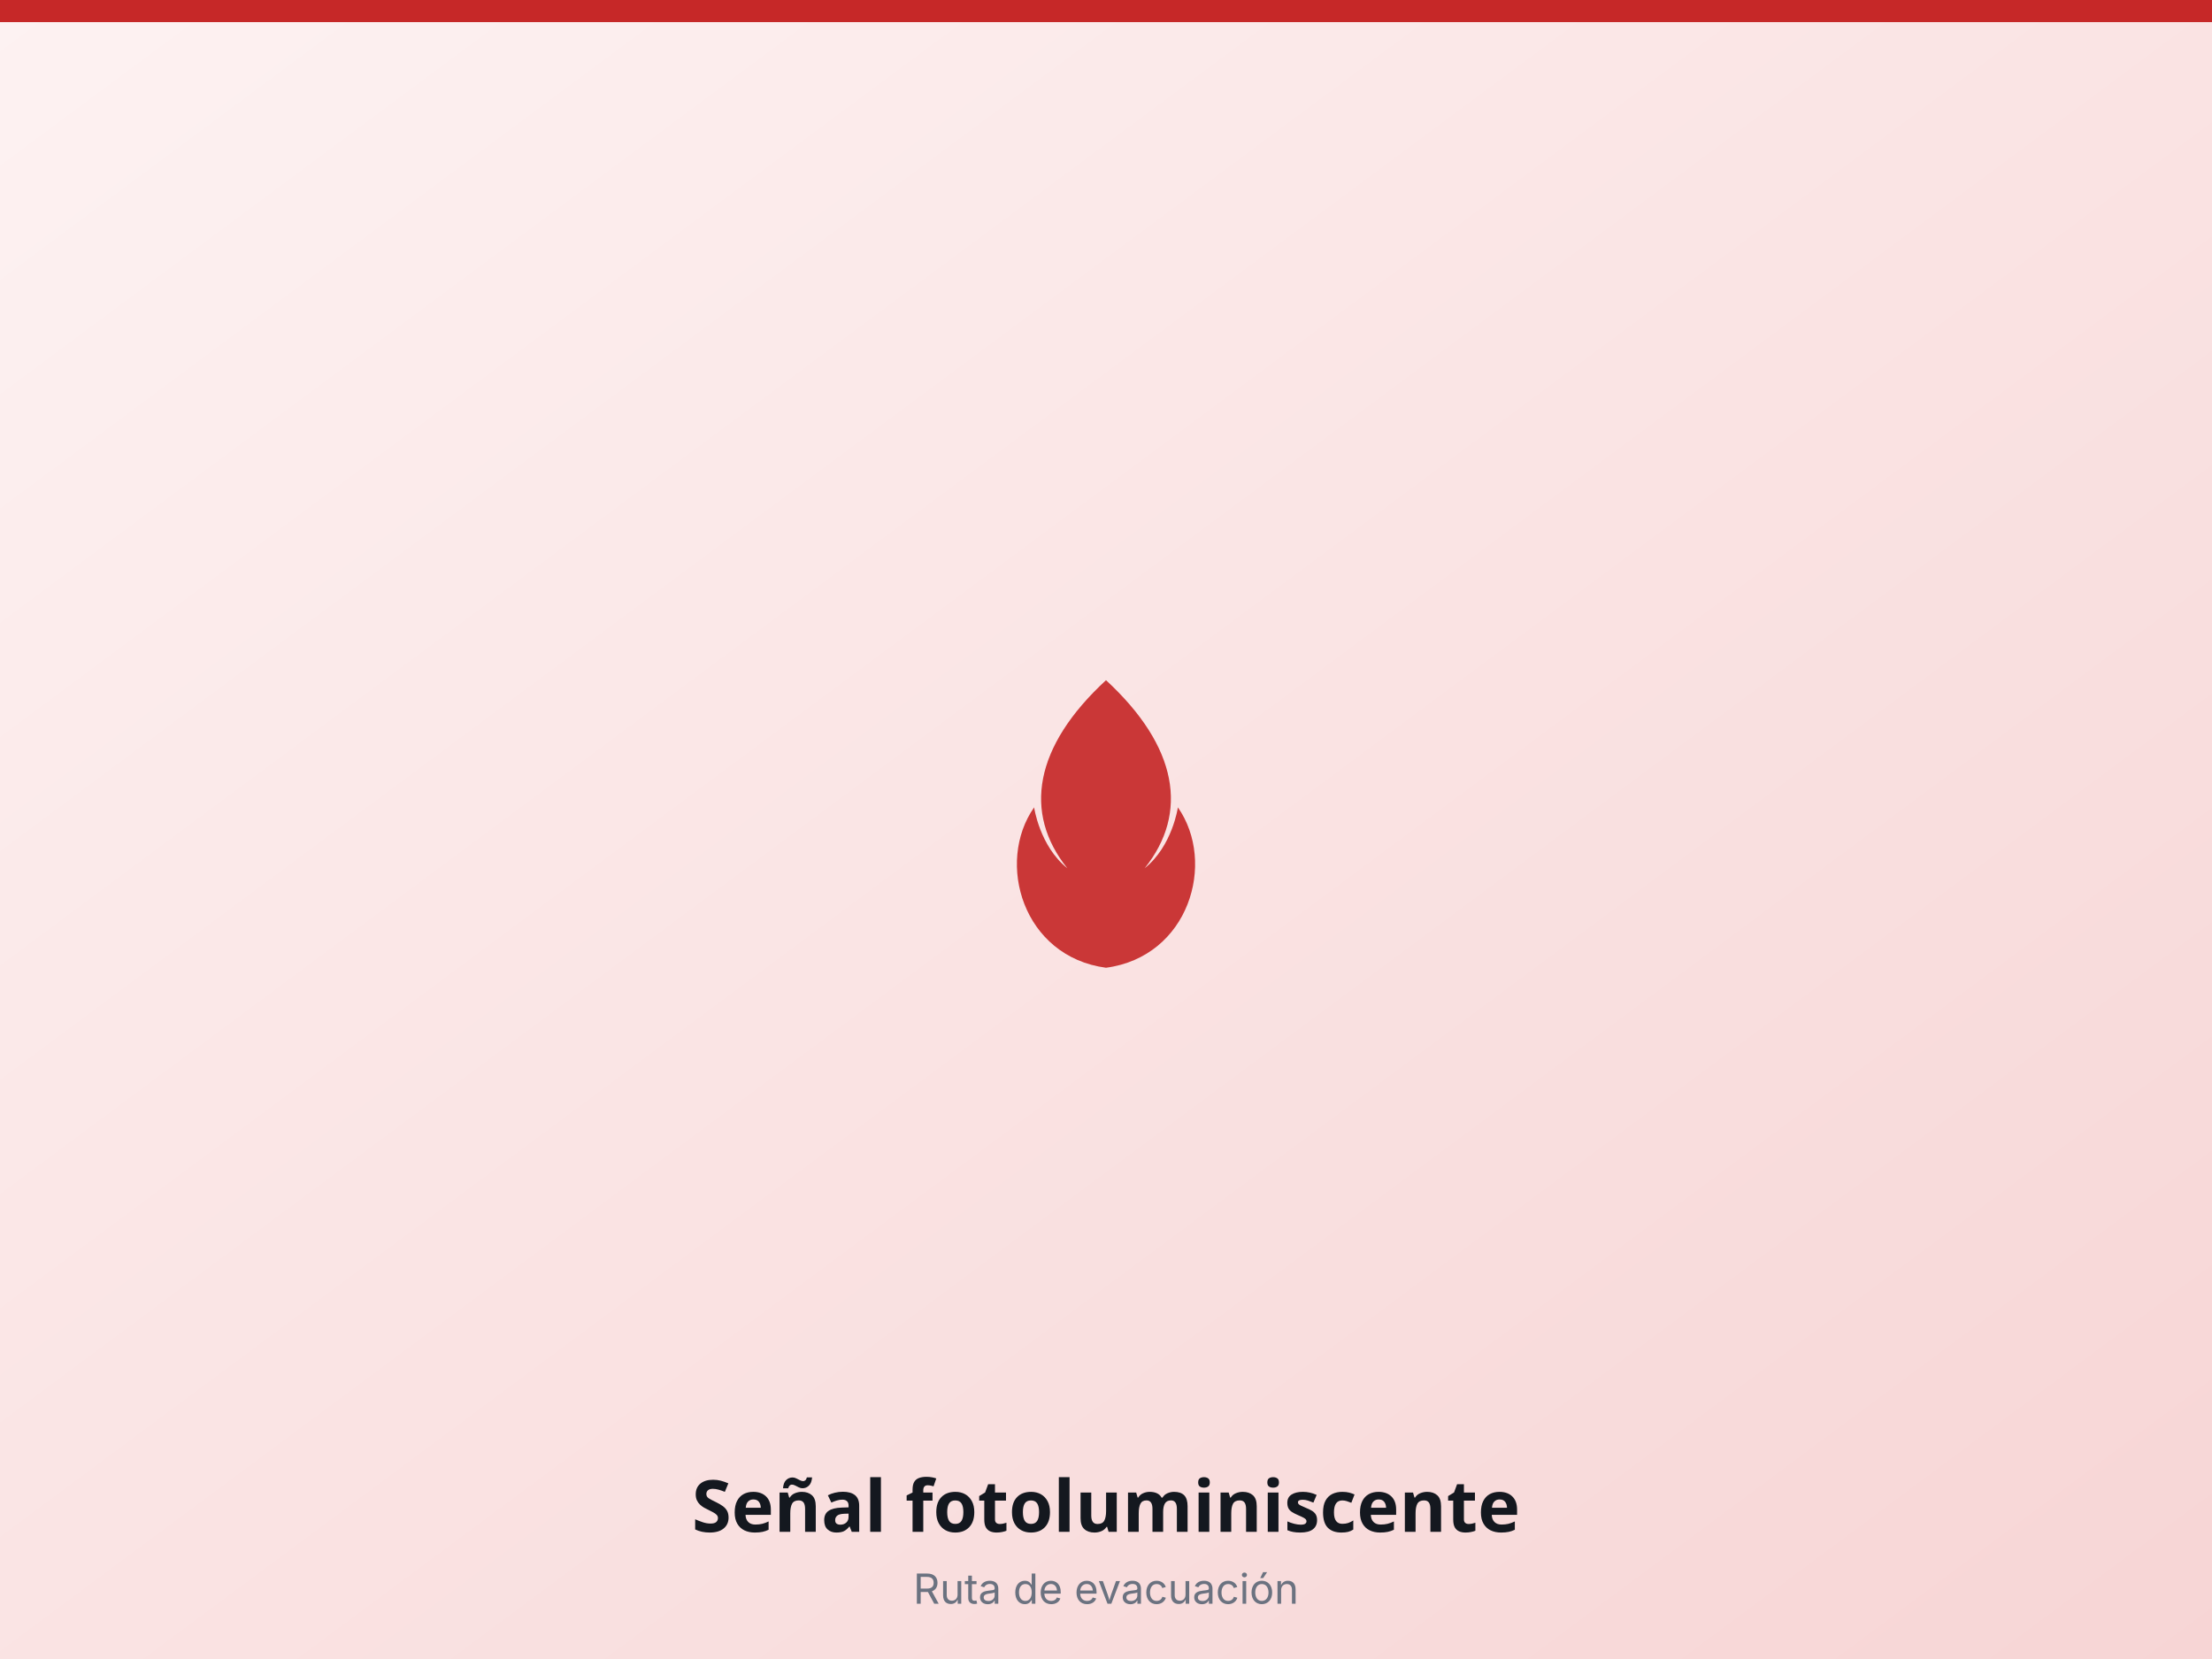
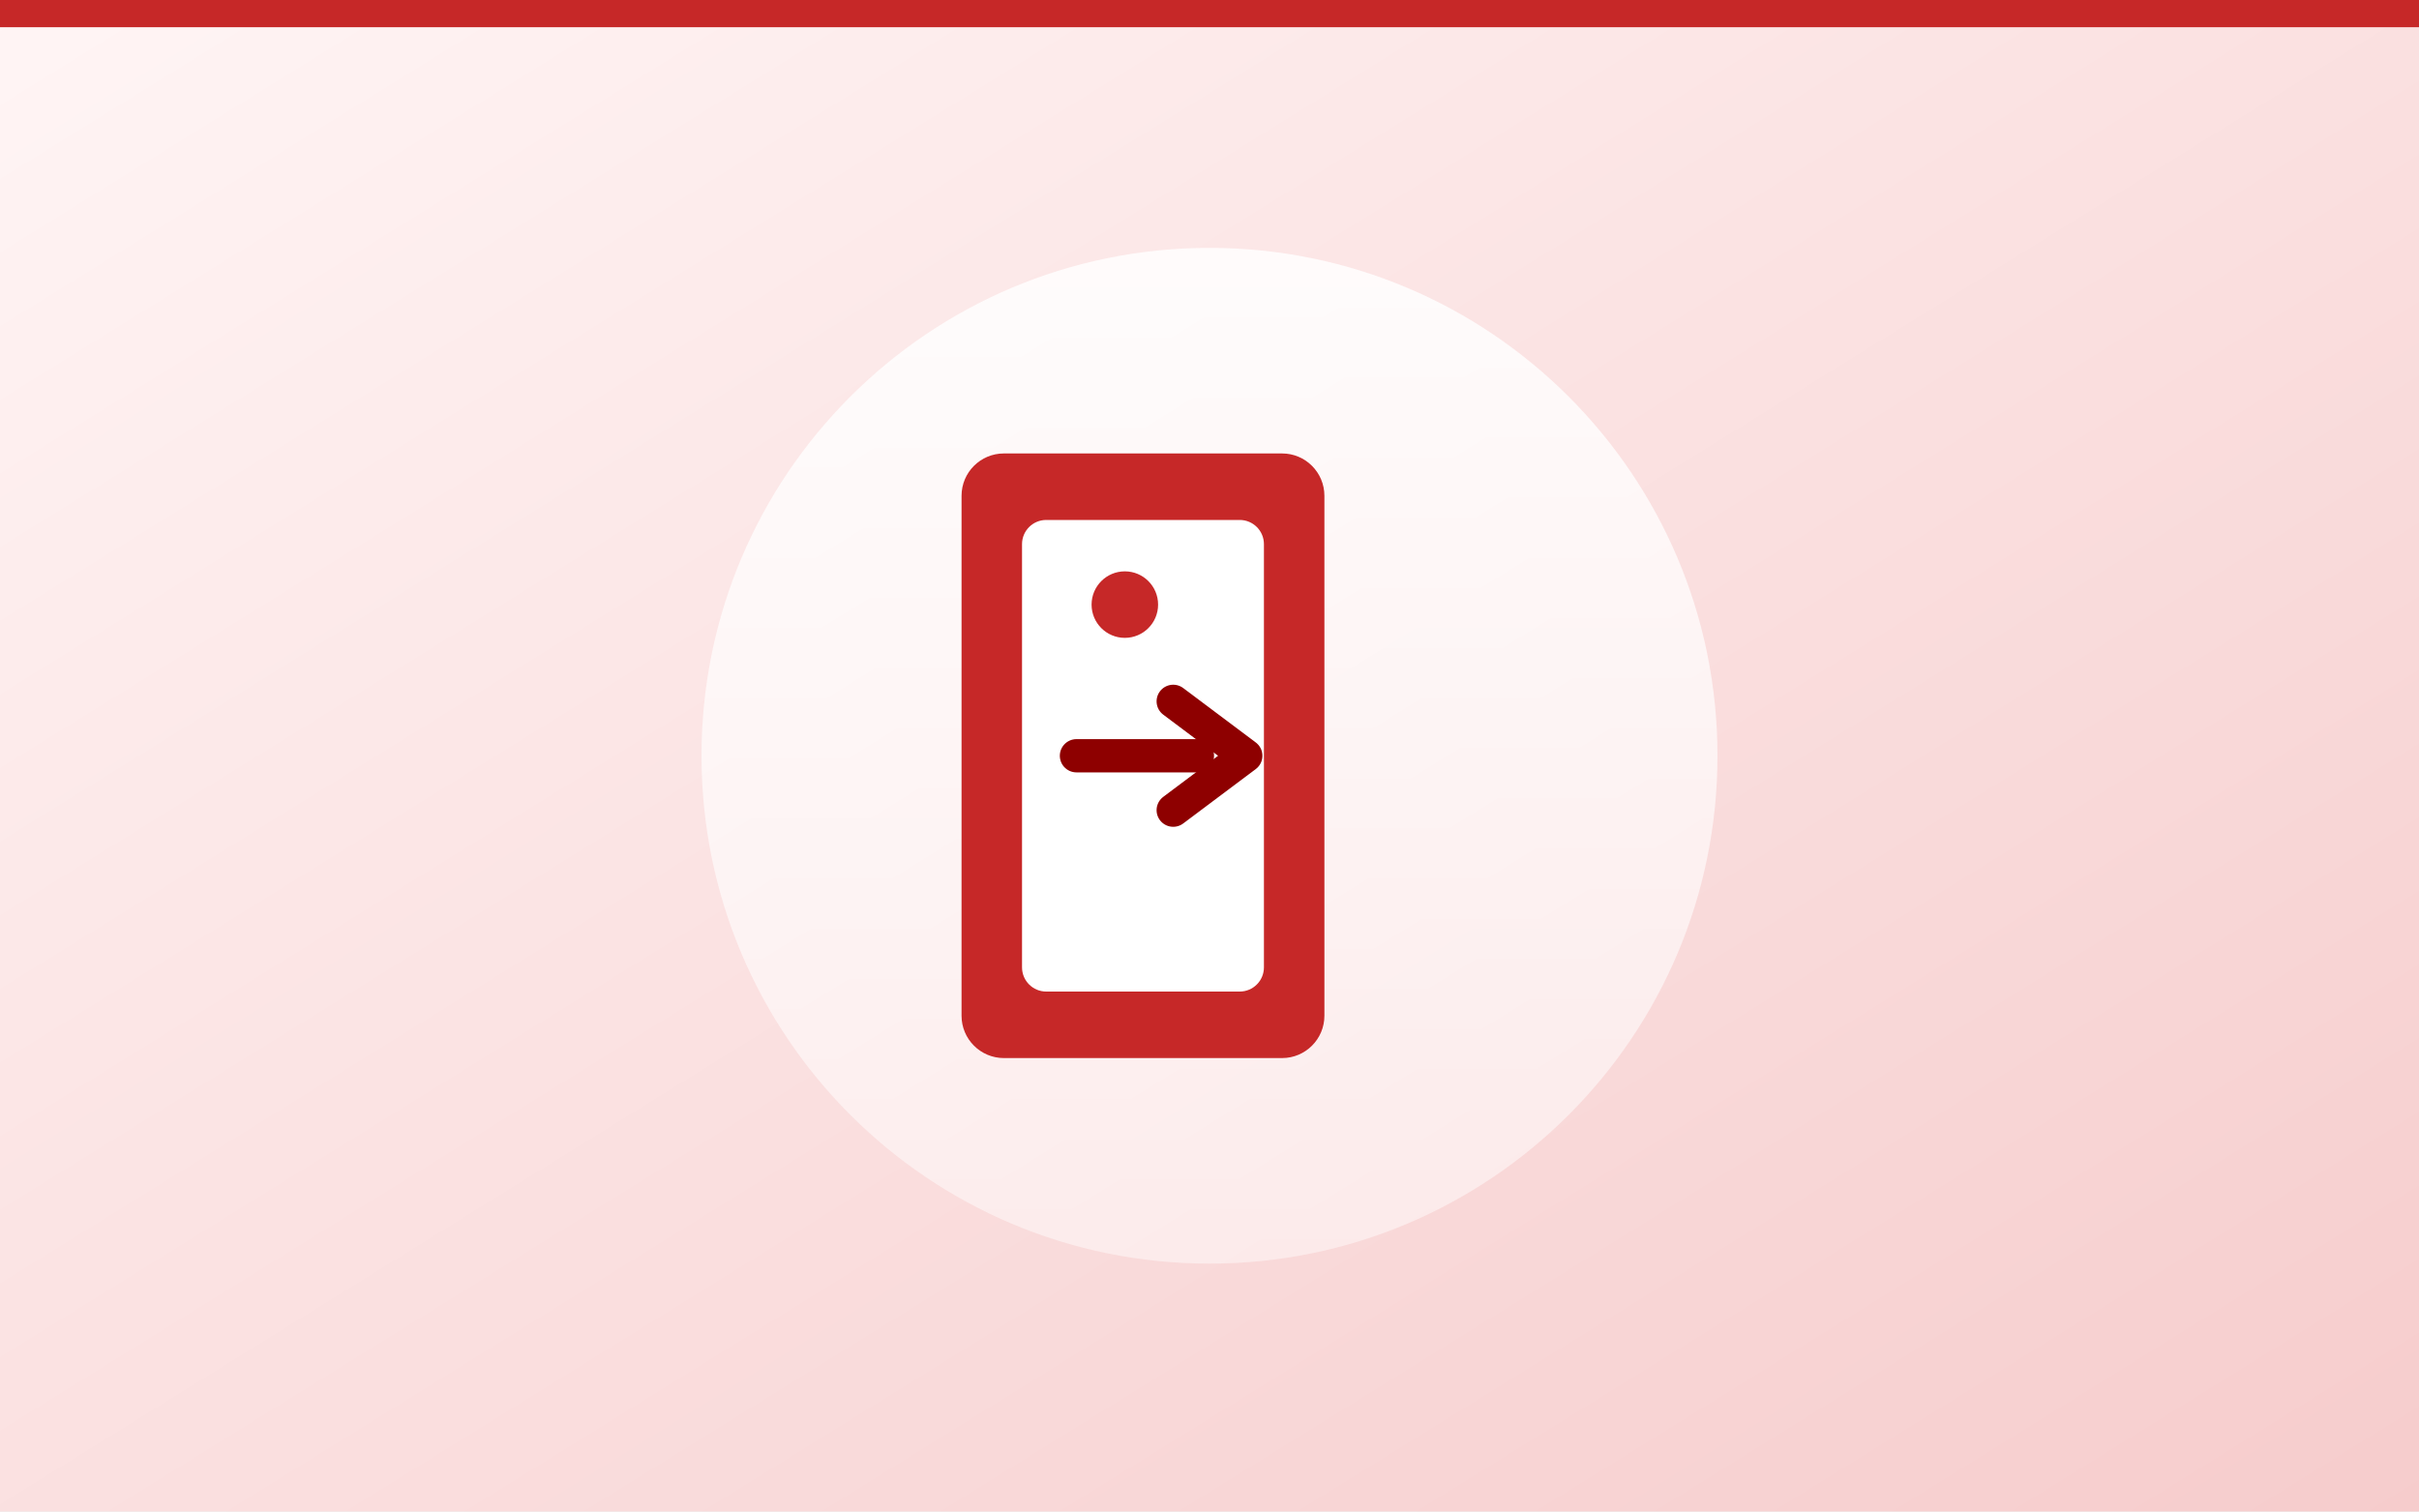
- <svg xmlns="http://www.w3.org/2000/svg" width="800" height="600" viewBox="0 0 800 600" role="img" aria-label="Señal fotoluminiscente">
+ <svg xmlns="http://www.w3.org/2000/svg" width="800" height="500" viewBox="0 0 800 500" role="img" aria-label="Equipo contra incendio">
  <defs>
-     <linearGradient id="g" x1="0" y1="0" x2="1" y2="1">
-       <stop offset="0" stop-color="#fdf2f2" />
-       <stop offset="1" stop-color="#f7d5d5" />
+     <linearGradient id="bg" x1="0" y1="0" x2="1" y2="1">
+       <stop offset="0" stop-color="#fff5f5" />
+       <stop offset="1" stop-color="#f6cccc" />
+     </linearGradient>
+     <linearGradient id="tile" x1="0" y1="0" x2="0" y2="1">
+       <stop offset="0" stop-color="#ffffff" stop-opacity="0.85" />
+       <stop offset="1" stop-color="#ffffff" stop-opacity="0.45" />
    </linearGradient>
  </defs>
-   <rect width="800" height="600" fill="url(#g)" />
-   <rect x="0" y="0" width="800" height="8" fill="#c62828" />
-   <g transform="translate(400 300)" fill="none" stroke="#8e0000" stroke-width="3" stroke-linecap="round" stroke-linejoin="round">
-     <path d="M0 -54 C 26 -30 30 -6 14 14 C 24 6 26 -8 26 -8 C 40 12 30 46 0 50 C -30 46 -40 12 -26 -8 C -26 -8 -24 6 -14 14 C -30 -6 -26 -30 0 -54 Z" fill="#c62828" stroke="none" opacity="0.92" />
-   </g>
-   <text x="400" y="554" text-anchor="middle" font-family="Outfit, system-ui, sans-serif" font-size="26" font-weight="700" fill="#14181f">Señal fotoluminiscente</text>
-   <text x="400" y="580" text-anchor="middle" font-family="Inter, system-ui, sans-serif" font-size="15" fill="#6b7280">Ruta de evacuación</text>
+   <rect width="800" height="500" fill="url(#bg)" />
+   <rect width="800" height="9" fill="#c62828" />
+   <circle cx="400" cy="250" r="168" fill="url(#tile)" />
+   <rect x="318" y="150" width="120" height="200" rx="14" fill="#c62828" />
+   <rect x="338" y="172" width="80" height="156" rx="8" fill="#fff" />
+   <path d="M356 250 h40" fill="none" stroke="#8e0000" stroke-width="11" stroke-linecap="round" stroke-linejoin="round" />
+   <path d="M388 232 l24 18 -24 18" fill="none" stroke="#8e0000" stroke-width="11" stroke-linecap="round" stroke-linejoin="round" />
+   <circle cx="372" cy="200" r="11" fill="#c62828" />
</svg>
